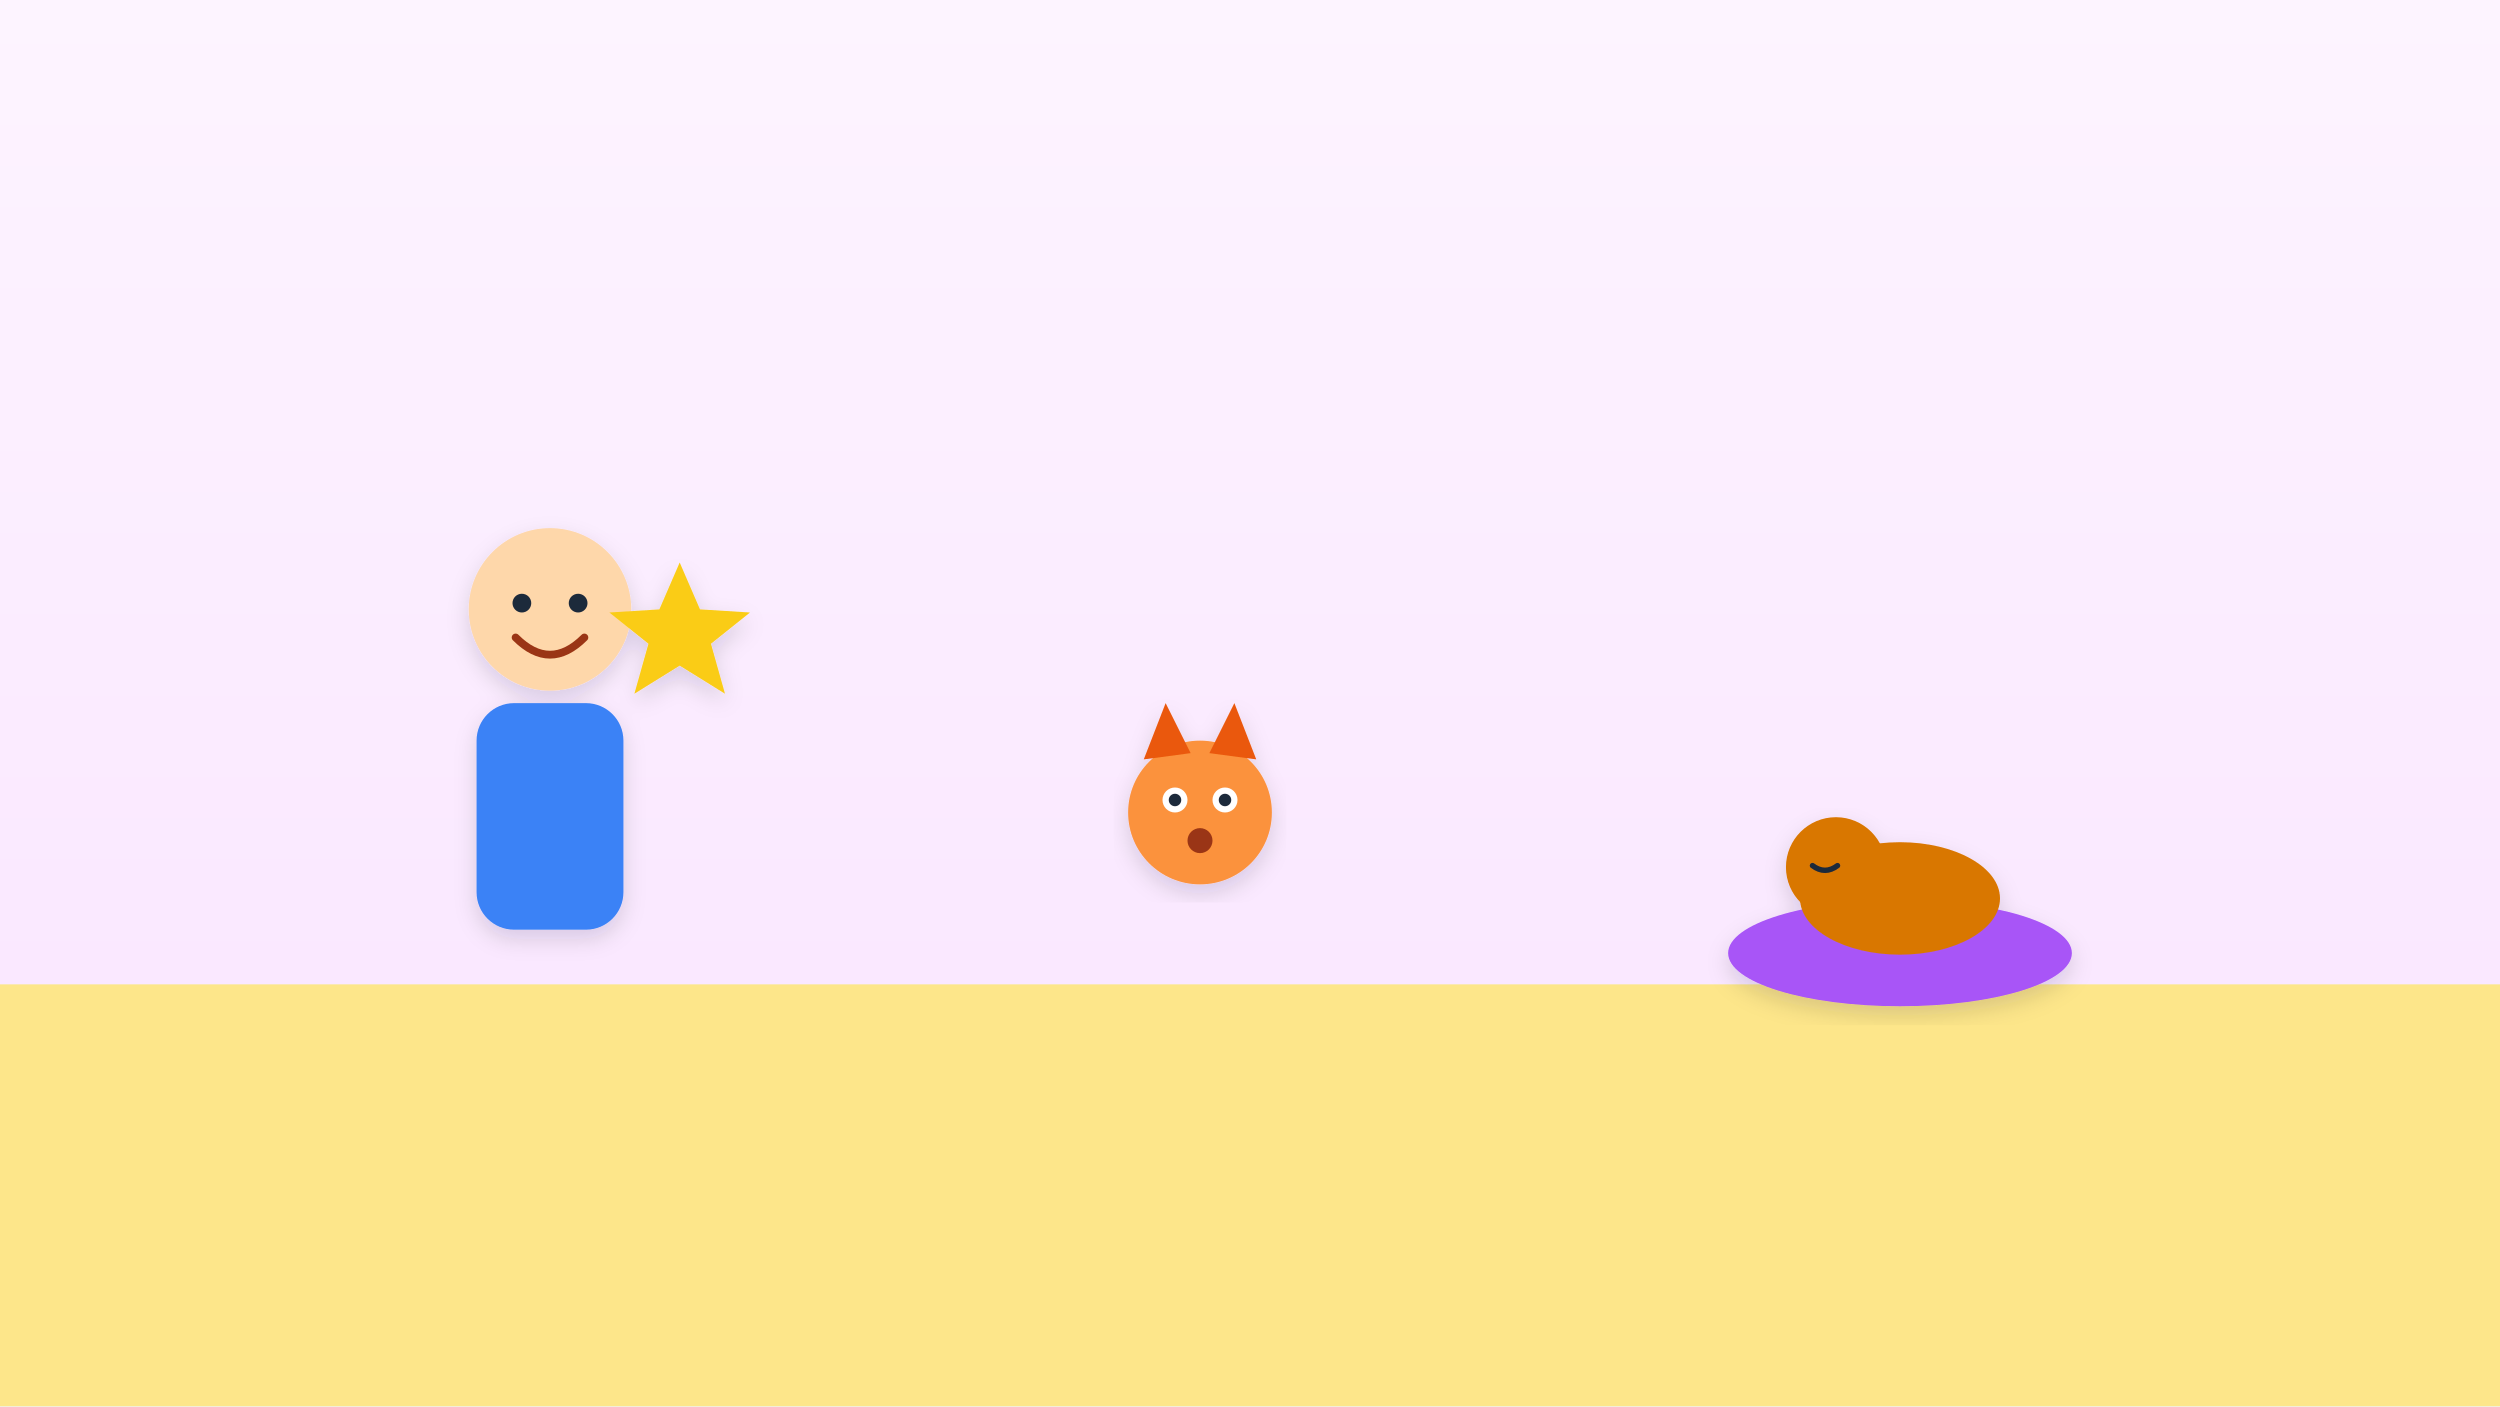
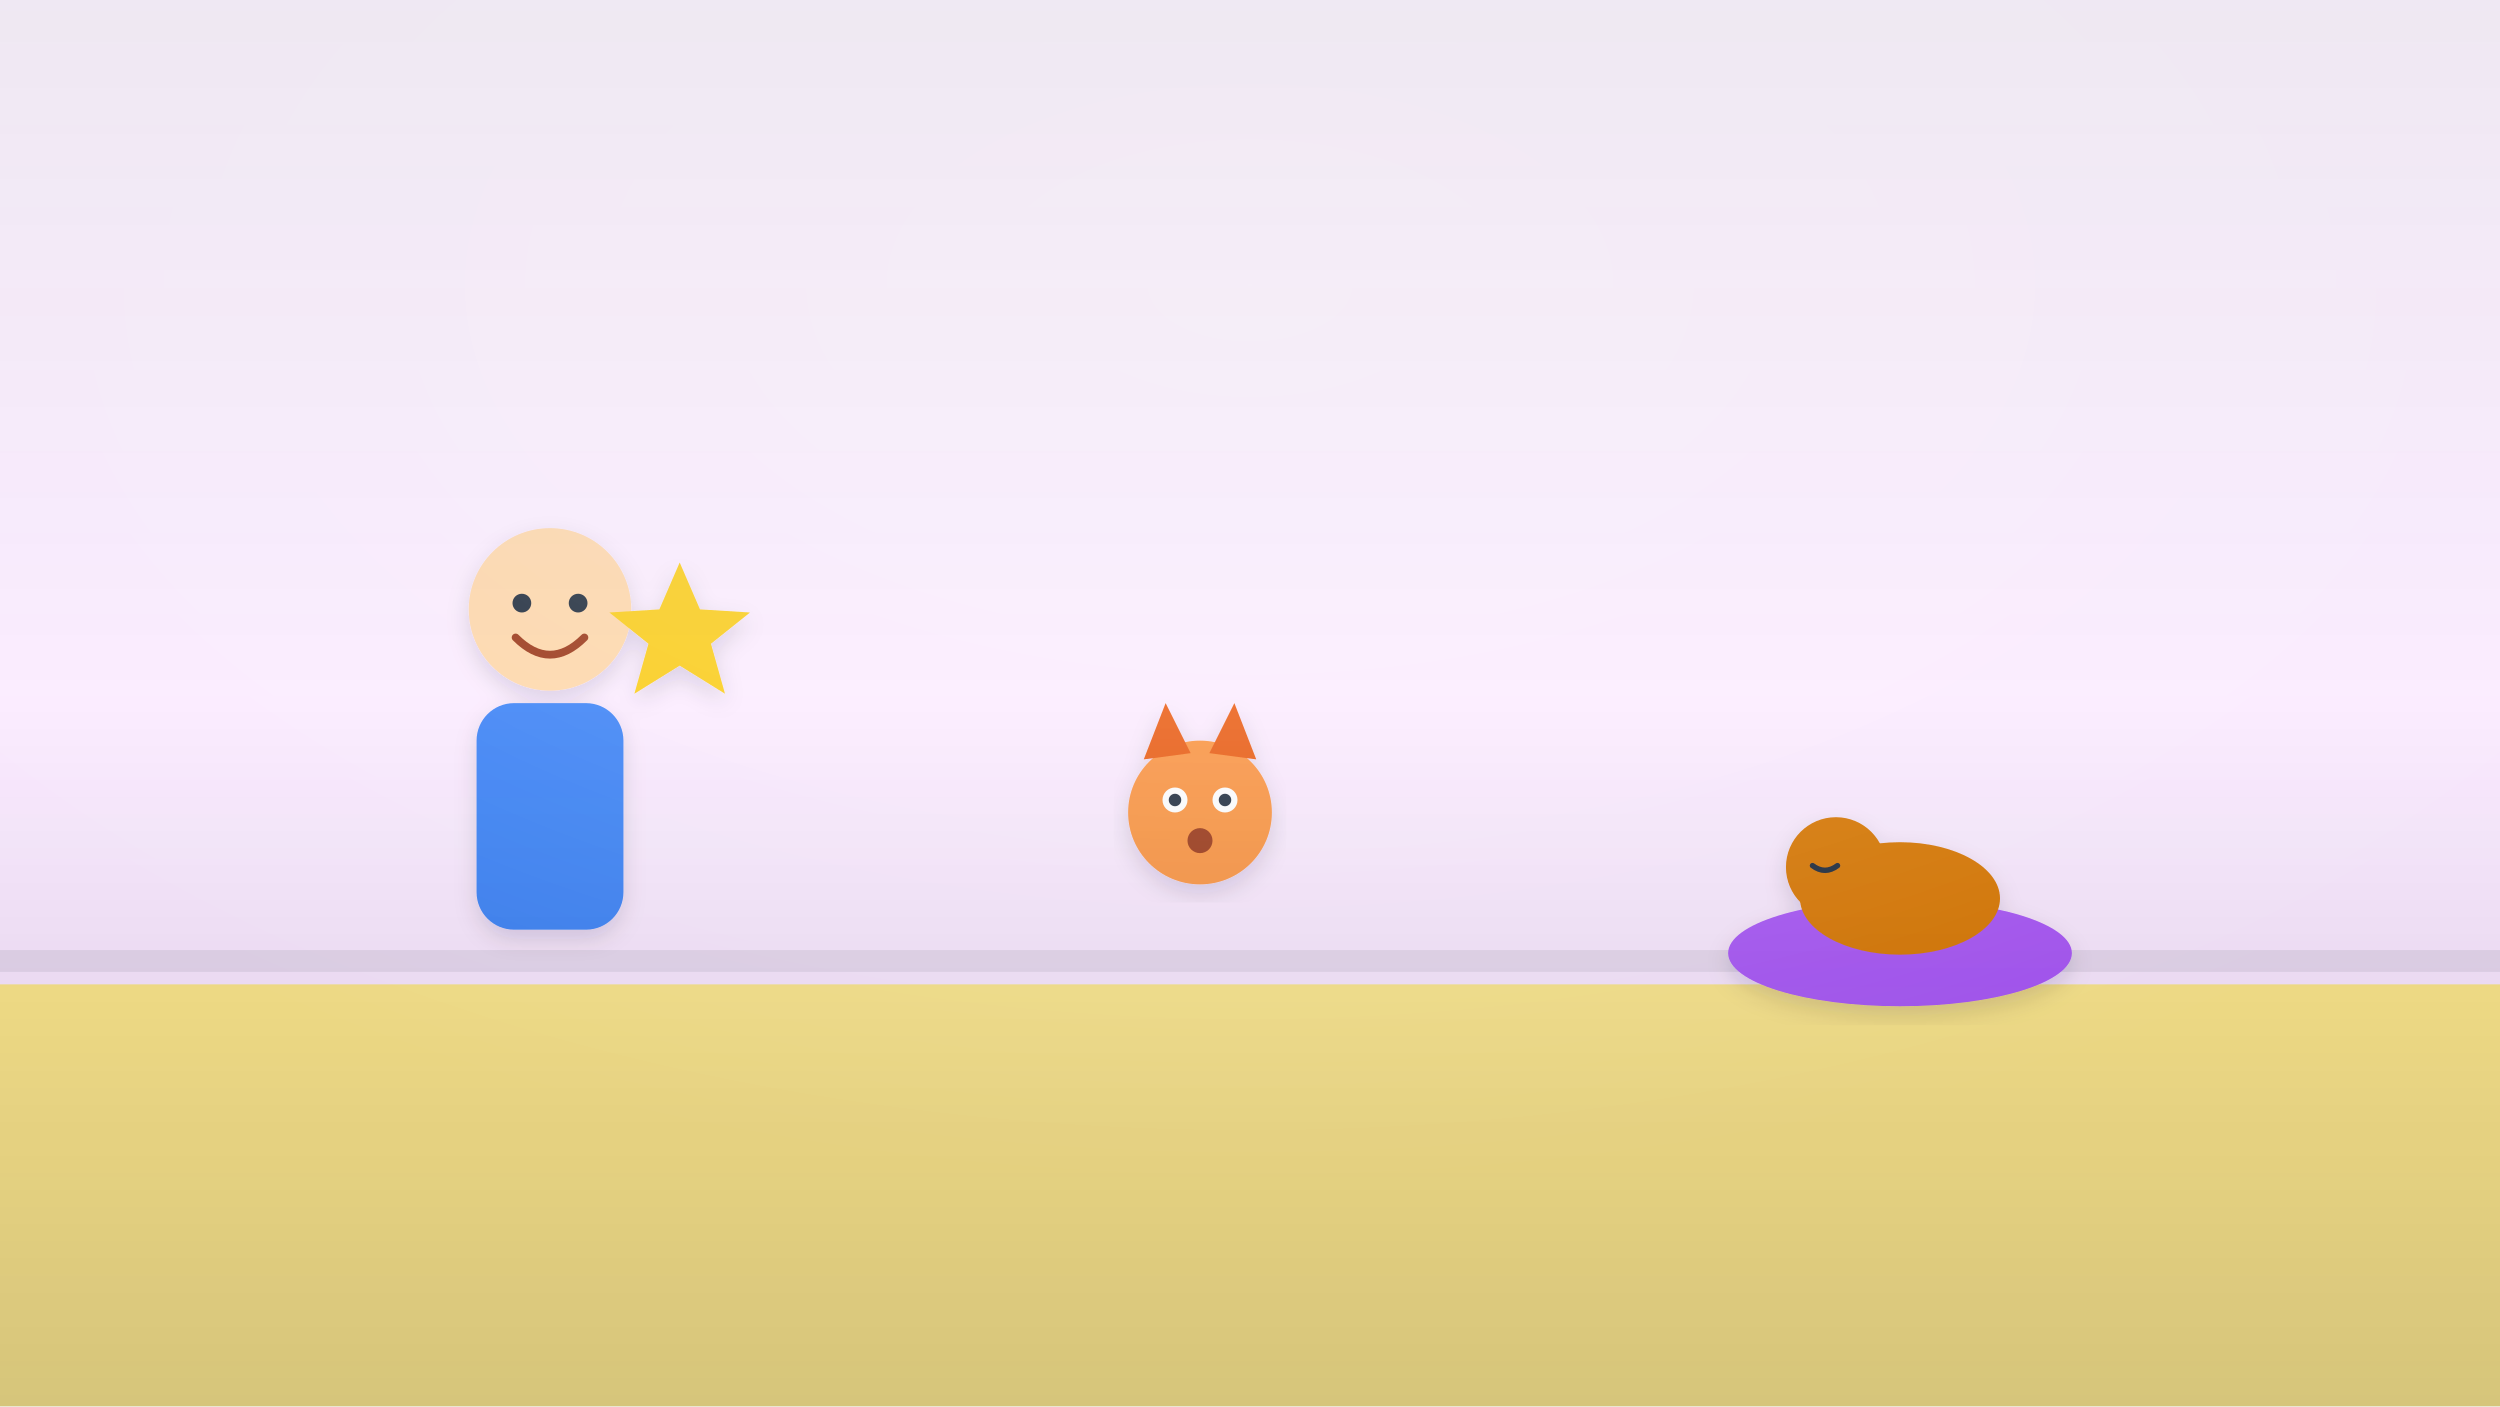
<svg xmlns="http://www.w3.org/2000/svg" viewBox="0 0 1600 900" width="1600" height="900">
  <defs>
    <linearGradient id="feelBg" x1="0" y1="0" x2="0" y2="1">
      <stop offset="0%" stop-color="#fdf4ff" />
      <stop offset="100%" stop-color="#fae8ff" />
    </linearGradient>
    <filter id="shfe" x="-10%" y="-10%" width="120%" height="120%">
      <feDropShadow dx="0" dy="6" stdDeviation="7" flood-color="#0f172a" flood-opacity="0.14" />
    </filter>
+     <radialGradient id="sunGlow_scene_feelings.svg" cx="50%" cy="20%" r="65%">
+       <stop offset="0%" stop-color="#ffffff" stop-opacity="0.32" />
+       <stop offset="100%" stop-color="#ffffff" stop-opacity="0" />
+     </radialGradient>
+     <linearGradient id="vignette_scene_feelings.svg" x1="0" y1="0" x2="0" y2="1">
+       <stop offset="0%" stop-color="#0f172a" stop-opacity="0.06" />
+       <stop offset="50%" stop-color="#0f172a" stop-opacity="0" />
+       <stop offset="100%" stop-color="#0f172a" stop-opacity="0.16" />
+     </linearGradient>
  </defs>
  <rect width="1600" height="630" fill="url(#feelBg)" />
+   <g data-enriched="true">
+     <rect x="0" y="608" width="1600" height="14" fill="#0f172a" opacity="0.08" />
+     <line x1="0" y1="690" x2="1600" y2="690" stroke="#0f172a" stroke-opacity="0.06" stroke-width="3" />
+     <line x1="0" y1="775" x2="1600" y2="775" stroke="#0f172a" stroke-opacity="0.06" stroke-width="3" />
+     <line x1="0" y1="855" x2="1600" y2="855" stroke="#0f172a" stroke-opacity="0.06" stroke-width="3" />
+   </g>
  <rect y="630" width="1600" height="270" fill="#fde68a" />
  <g filter="url(#shfe)">
    <rect x="305" y="450" width="94" height="145" rx="24" fill="#3b82f6" />
    <circle cx="352" cy="390" r="52" fill="#fed7aa" />
    <circle cx="334" cy="386" r="6" fill="#1e293b" />
    <circle cx="370" cy="386" r="6" fill="#1e293b" />
    <path d="M330 408 Q352 430 374 408" fill="none" stroke="#9a3412" stroke-width="5" stroke-linecap="round" />
    <polygon points="435,360 448,390 480,392 455,412 464,444 435,426 406,444 415,412 390,392 422,390" fill="#facc15" />
  </g>
  <g filter="url(#shfe)">
    <circle cx="768" cy="520" r="46" fill="#fb923c" />
    <polygon points="732,486 746,450 762,482" fill="#ea580c" />
    <polygon points="774,482 790,450 804,486" fill="#ea580c" />
    <circle cx="752" cy="512" r="8" fill="#ffffff" />
    <circle cx="752" cy="512" r="4" fill="#1e293b" />
    <circle cx="784" cy="512" r="8" fill="#ffffff" />
    <circle cx="784" cy="512" r="4" fill="#1e293b" />
    <circle cx="768" cy="538" r="8" fill="#9a3412" />
  </g>
  <g filter="url(#shfe)">
    <ellipse cx="1216" cy="610" rx="110" ry="34" fill="#a855f7" />
    <ellipse cx="1216" cy="575" rx="64" ry="36" fill="#d97706" />
    <circle cx="1175" cy="555" r="32" fill="#d97706" />
    <path d="M1160 554 Q1168 560 1176 554" fill="none" stroke="#1e293b" stroke-width="3.5" stroke-linecap="round" />
  </g>
+   <rect width="1600" height="900" fill="url(#sunGlow_scene_feelings.svg)" pointer-events="none" />
+   <rect width="1600" height="900" fill="url(#vignette_scene_feelings.svg)" pointer-events="none" />
</svg>
